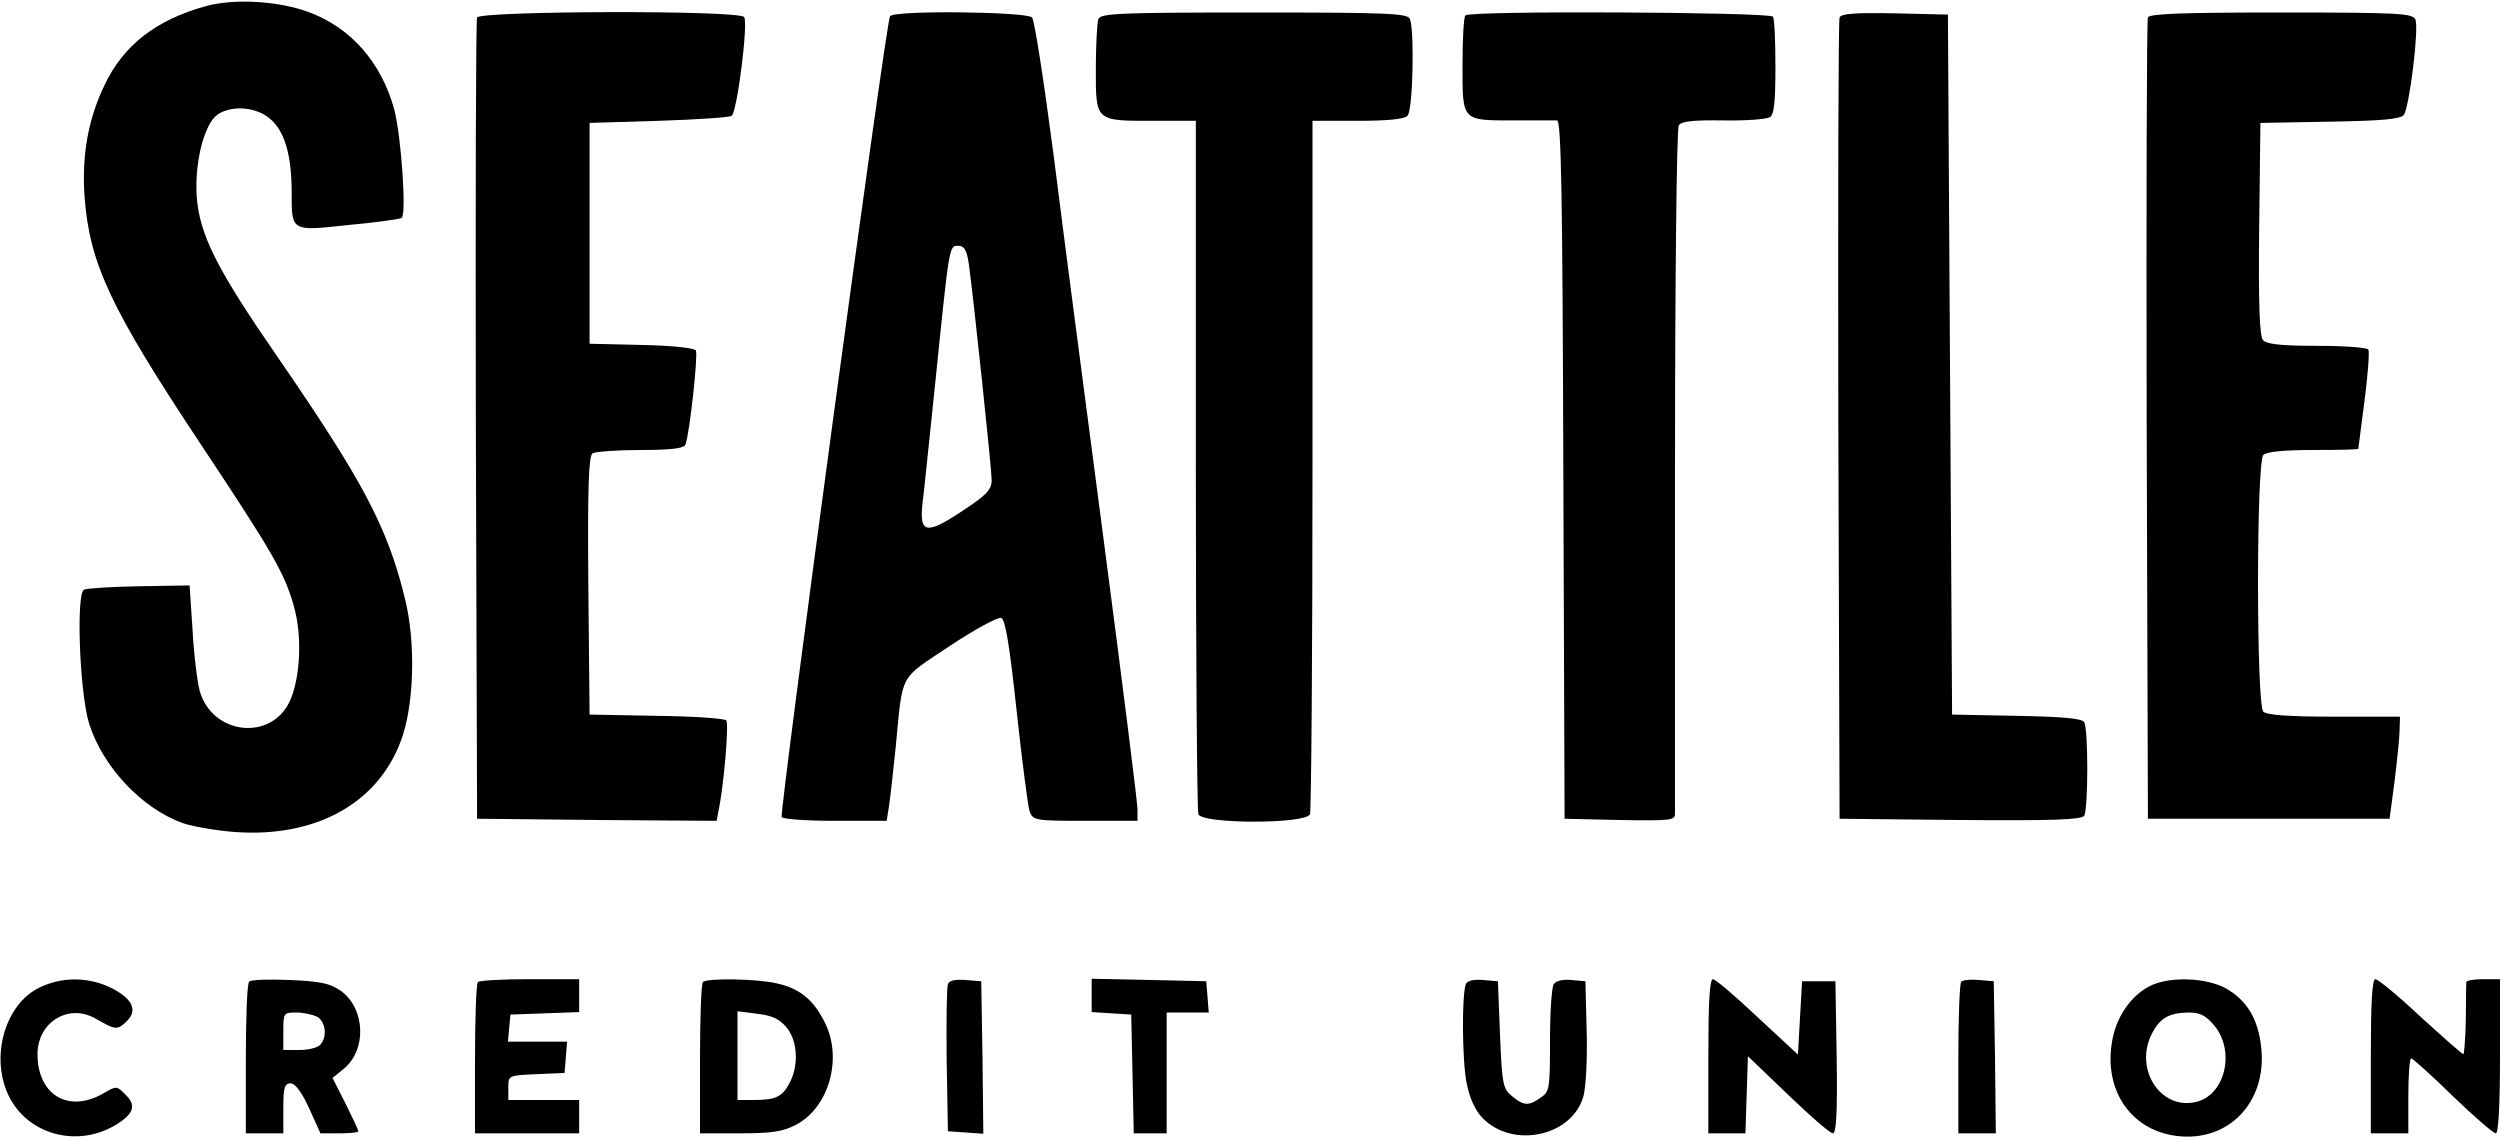
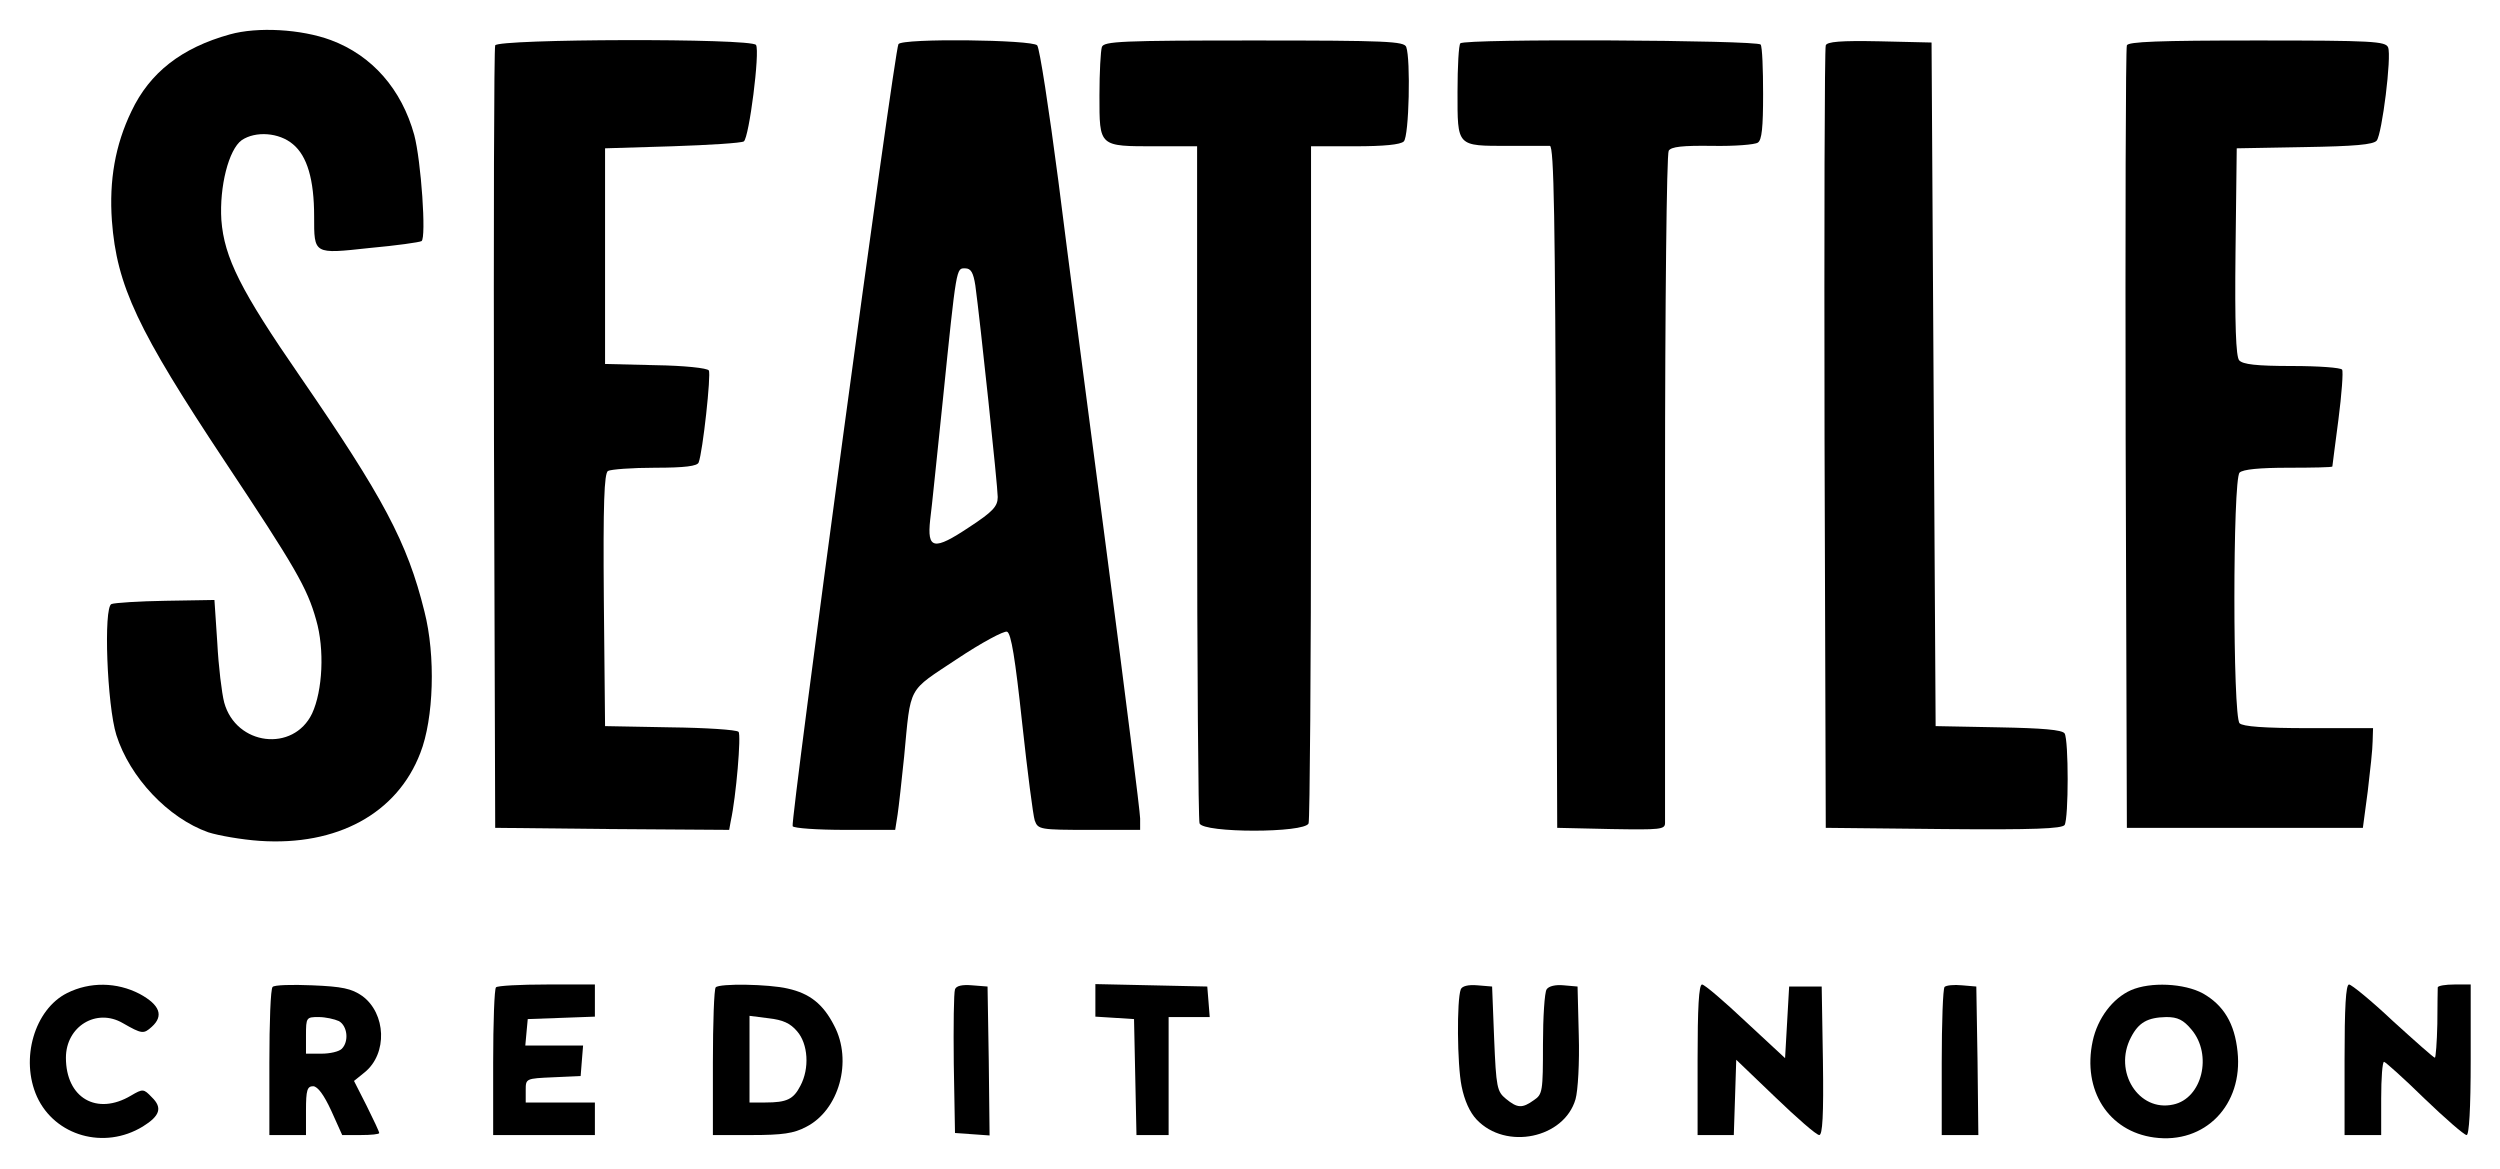
- <svg xmlns="http://www.w3.org/2000/svg" version="1.0" width="600pt" height="273pt" viewBox="0 0 600 273" preserveAspectRatio="xMidYMid meet">
+ <svg xmlns="http://www.w3.org/2000/svg" version="1.0" viewBox="-7.200 -6.950 614.400 287.150" preserveAspectRatio="xMidYMid meet">
  <g transform="translate(0,273) scale(0.1,-0.1)" fill="#000000" stroke="none">
    <path d="M493 2715 c-119 -33 -197 -94 -242 -189 -40 -83 -55 -170 -48 -269 12 -160 63 -268 278 -592 172 -259 202 -310 224 -389 21 -72 16 -174 -10 -230 -46 -96 -187 -79 -216 27 -6 23 -14 89 -17 147 l-7 105 -120 -2 c-65 -1 -126 -5 -133 -8 -20 -7 -11 -249 12 -322 33 -104 127 -204 226 -239 25 -8 82 -18 126 -21 190 -13 338 67 395 216 33 84 38 239 10 348 -42 170 -101 280 -306 578 -145 210 -186 291 -193 384 -5 82 18 173 50 196 34 23 92 19 126 -10 35 -29 52 -87 52 -177 0 -94 -2 -93 136 -78 66 6 123 14 128 17 12 8 -1 197 -18 261 -31 112 -103 195 -205 233 -73 27 -180 33 -248 14z" />
    <path d="M1145 2688 c-3 -7 -4 -443 -3 -968 l3 -955 287 -3 288 -2 4 22 c13 59 26 212 19 219 -5 5 -80 10 -168 11 l-160 3 -3 309 c-2 241 1 311 10 318 7 4 59 8 116 8 73 0 104 4 107 13 10 25 31 217 25 226 -3 6 -62 12 -130 13 l-125 3 0 265 0 265 165 5 c91 3 170 8 176 12 13 9 40 221 30 237 -11 17 -635 15 -641 -1z" />
    <path d="M2136 2691 c-10 -15 -266 -1912 -260 -1922 3 -5 61 -9 129 -9 l123 0 6 38 c3 20 10 84 16 142 17 178 7 158 130 240 60 40 116 70 123 67 10 -4 20 -66 37 -224 13 -120 27 -228 31 -240 8 -22 13 -23 134 -23 l125 0 0 28 c0 15 -36 302 -80 637 -44 336 -99 754 -121 930 -23 176 -46 326 -52 333 -11 14 -332 18 -341 3z m189 -593 c12 -88 55 -494 55 -520 0 -23 -12 -36 -70 -74 -87 -58 -104 -55 -96 18 4 29 17 161 31 293 34 333 33 325 55 325 14 0 20 -10 25 -42z" />
    <path d="M2636 2684 c-3 -9 -6 -62 -6 -119 0 -127 -2 -125 139 -125 l101 0 0 -824 c0 -453 3 -831 6 -840 9 -24 259 -24 268 0 3 9 6 387 6 840 l0 824 108 0 c71 0 112 4 120 12 13 13 17 202 6 232 -5 14 -48 16 -374 16 -326 0 -369 -2 -374 -16z" />
    <path d="M3517 2693 c-4 -3 -7 -57 -7 -119 0 -136 -3 -133 126 -133 49 0 95 0 101 0 10 -1 13 -179 15 -838 l3 -838 133 -3 c121 -2 132 -1 132 15 0 10 0 383 0 828 0 446 4 816 9 824 6 10 34 13 107 12 55 -1 105 3 112 8 10 6 13 38 13 119 0 61 -2 116 -6 122 -7 11 -727 15 -738 3z" />
    <path d="M4415 2688 c-3 -7 -4 -443 -3 -968 l3 -955 289 -3 c225 -2 291 1 298 10 10 17 10 209 0 225 -6 9 -54 13 -162 15 l-155 3 -5 840 -5 840 -128 3 c-96 2 -129 -1 -132 -10z" />
    <path d="M5155 2688 c-3 -7 -4 -443 -3 -968 l3 -955 290 0 290 0 12 90 c6 50 12 105 12 123 l1 32 -158 0 c-110 0 -162 4 -170 12 -17 17 -17 599 0 616 8 8 49 12 120 12 59 0 108 1 108 3 0 2 7 54 15 116 8 62 12 117 9 122 -3 5 -58 9 -123 9 -88 0 -121 4 -130 14 -8 9 -11 88 -9 267 l3 254 166 3 c123 2 170 6 178 16 13 16 37 207 28 229 -6 15 -38 17 -322 17 -243 0 -317 -3 -320 -12z" />
    <path d="M93 359 c-80 -40 -116 -162 -74 -255 44 -96 165 -131 260 -73 42 26 49 46 22 72 -20 21 -22 21 -51 4 -84 -50 -160 -6 -160 93 0 77 75 123 140 85 47 -27 51 -27 71 -9 30 27 20 54 -30 81 -56 29 -122 30 -178 2z" />
    <path d="M598 374 c-5 -4 -8 -88 -8 -186 l0 -178 45 0 45 0 0 60 c0 51 3 60 18 60 11 -1 26 -21 44 -60 l27 -60 45 0 c26 0 46 2 46 5 0 3 -14 33 -31 67 l-31 61 26 21 c57 46 53 145 -6 188 -26 18 -49 23 -123 26 -49 2 -93 1 -97 -4z m163 -84 c21 -12 25 -50 7 -68 -7 -7 -29 -12 -50 -12 l-38 0 0 45 c0 44 1 45 31 45 17 0 39 -5 50 -10z" />
    <path d="M1147 373 c-4 -3 -7 -87 -7 -185 l0 -178 125 0 125 0 0 40 0 40 -85 0 -85 0 0 30 c0 29 0 29 68 32 l67 3 3 38 3 37 -71 0 -71 0 3 33 3 32 83 3 82 3 0 39 0 40 -118 0 c-65 0 -122 -3 -125 -7z" />
    <path d="M1687 373 c-4 -3 -7 -87 -7 -185 l0 -178 95 0 c76 0 104 4 134 20 81 41 115 162 69 249 -27 53 -60 79 -114 91 -46 11 -168 13 -177 3z m200 -108 c27 -31 31 -91 8 -134 -17 -33 -33 -41 -86 -41 l-39 0 0 106 0 107 47 -6 c35 -4 53 -12 70 -32z" />
    <path d="M2275 368 c-3 -8 -4 -90 -3 -183 l3 -170 43 -3 42 -3 -2 183 -3 183 -38 3 c-24 2 -39 -1 -42 -10z" />
    <path d="M2620 341 l0 -40 48 -3 47 -3 3 -142 3 -143 39 0 40 0 0 145 0 145 51 0 50 0 -3 38 -3 37 -137 3 -138 3 0 -40z" />
    <path d="M3518 368 c-10 -26 -9 -184 2 -238 7 -35 20 -64 37 -82 72 -76 215 -46 243 50 6 21 10 90 8 157 l-3 120 -34 3 c-20 2 -37 -2 -42 -10 -5 -7 -9 -68 -9 -135 0 -115 -1 -123 -22 -137 -29 -21 -41 -20 -69 3 -22 18 -24 28 -29 148 l-5 128 -36 3 c-23 2 -38 -2 -41 -10z" />
    <path d="M4100 195 l0 -185 45 0 44 0 3 92 3 93 96 -92 c53 -51 101 -93 108 -93 8 0 11 48 9 183 l-3 182 -40 0 -40 0 -5 -88 -5 -88 -97 90 c-53 50 -101 91 -107 91 -8 0 -11 -58 -11 -185z" />
    <path d="M4707 374 c-4 -4 -7 -88 -7 -186 l0 -178 45 0 45 0 -2 182 -3 183 -35 3 c-20 2 -39 0 -43 -4z" />
    <path d="M5165 366 c-45 -20 -82 -69 -94 -125 -26 -121 39 -222 151 -237 125 -17 219 80 205 211 -7 69 -34 114 -85 143 -46 25 -129 29 -177 8z m149 -97 c52 -62 26 -169 -45 -184 -85 -19 -148 81 -104 165 19 37 41 49 87 50 28 0 42 -7 62 -31z" />
    <path d="M5690 195 l0 -185 45 0 45 0 0 90 c0 50 3 90 7 90 3 0 48 -40 99 -90 51 -49 98 -90 104 -90 6 0 10 63 10 185 l0 185 -40 0 c-22 0 -40 -3 -41 -7 0 -5 -1 -45 -1 -90 -1 -46 -4 -83 -6 -83 -3 0 -49 41 -103 90 -53 50 -102 90 -108 90 -8 0 -11 -57 -11 -185z" />
  </g>
</svg>
